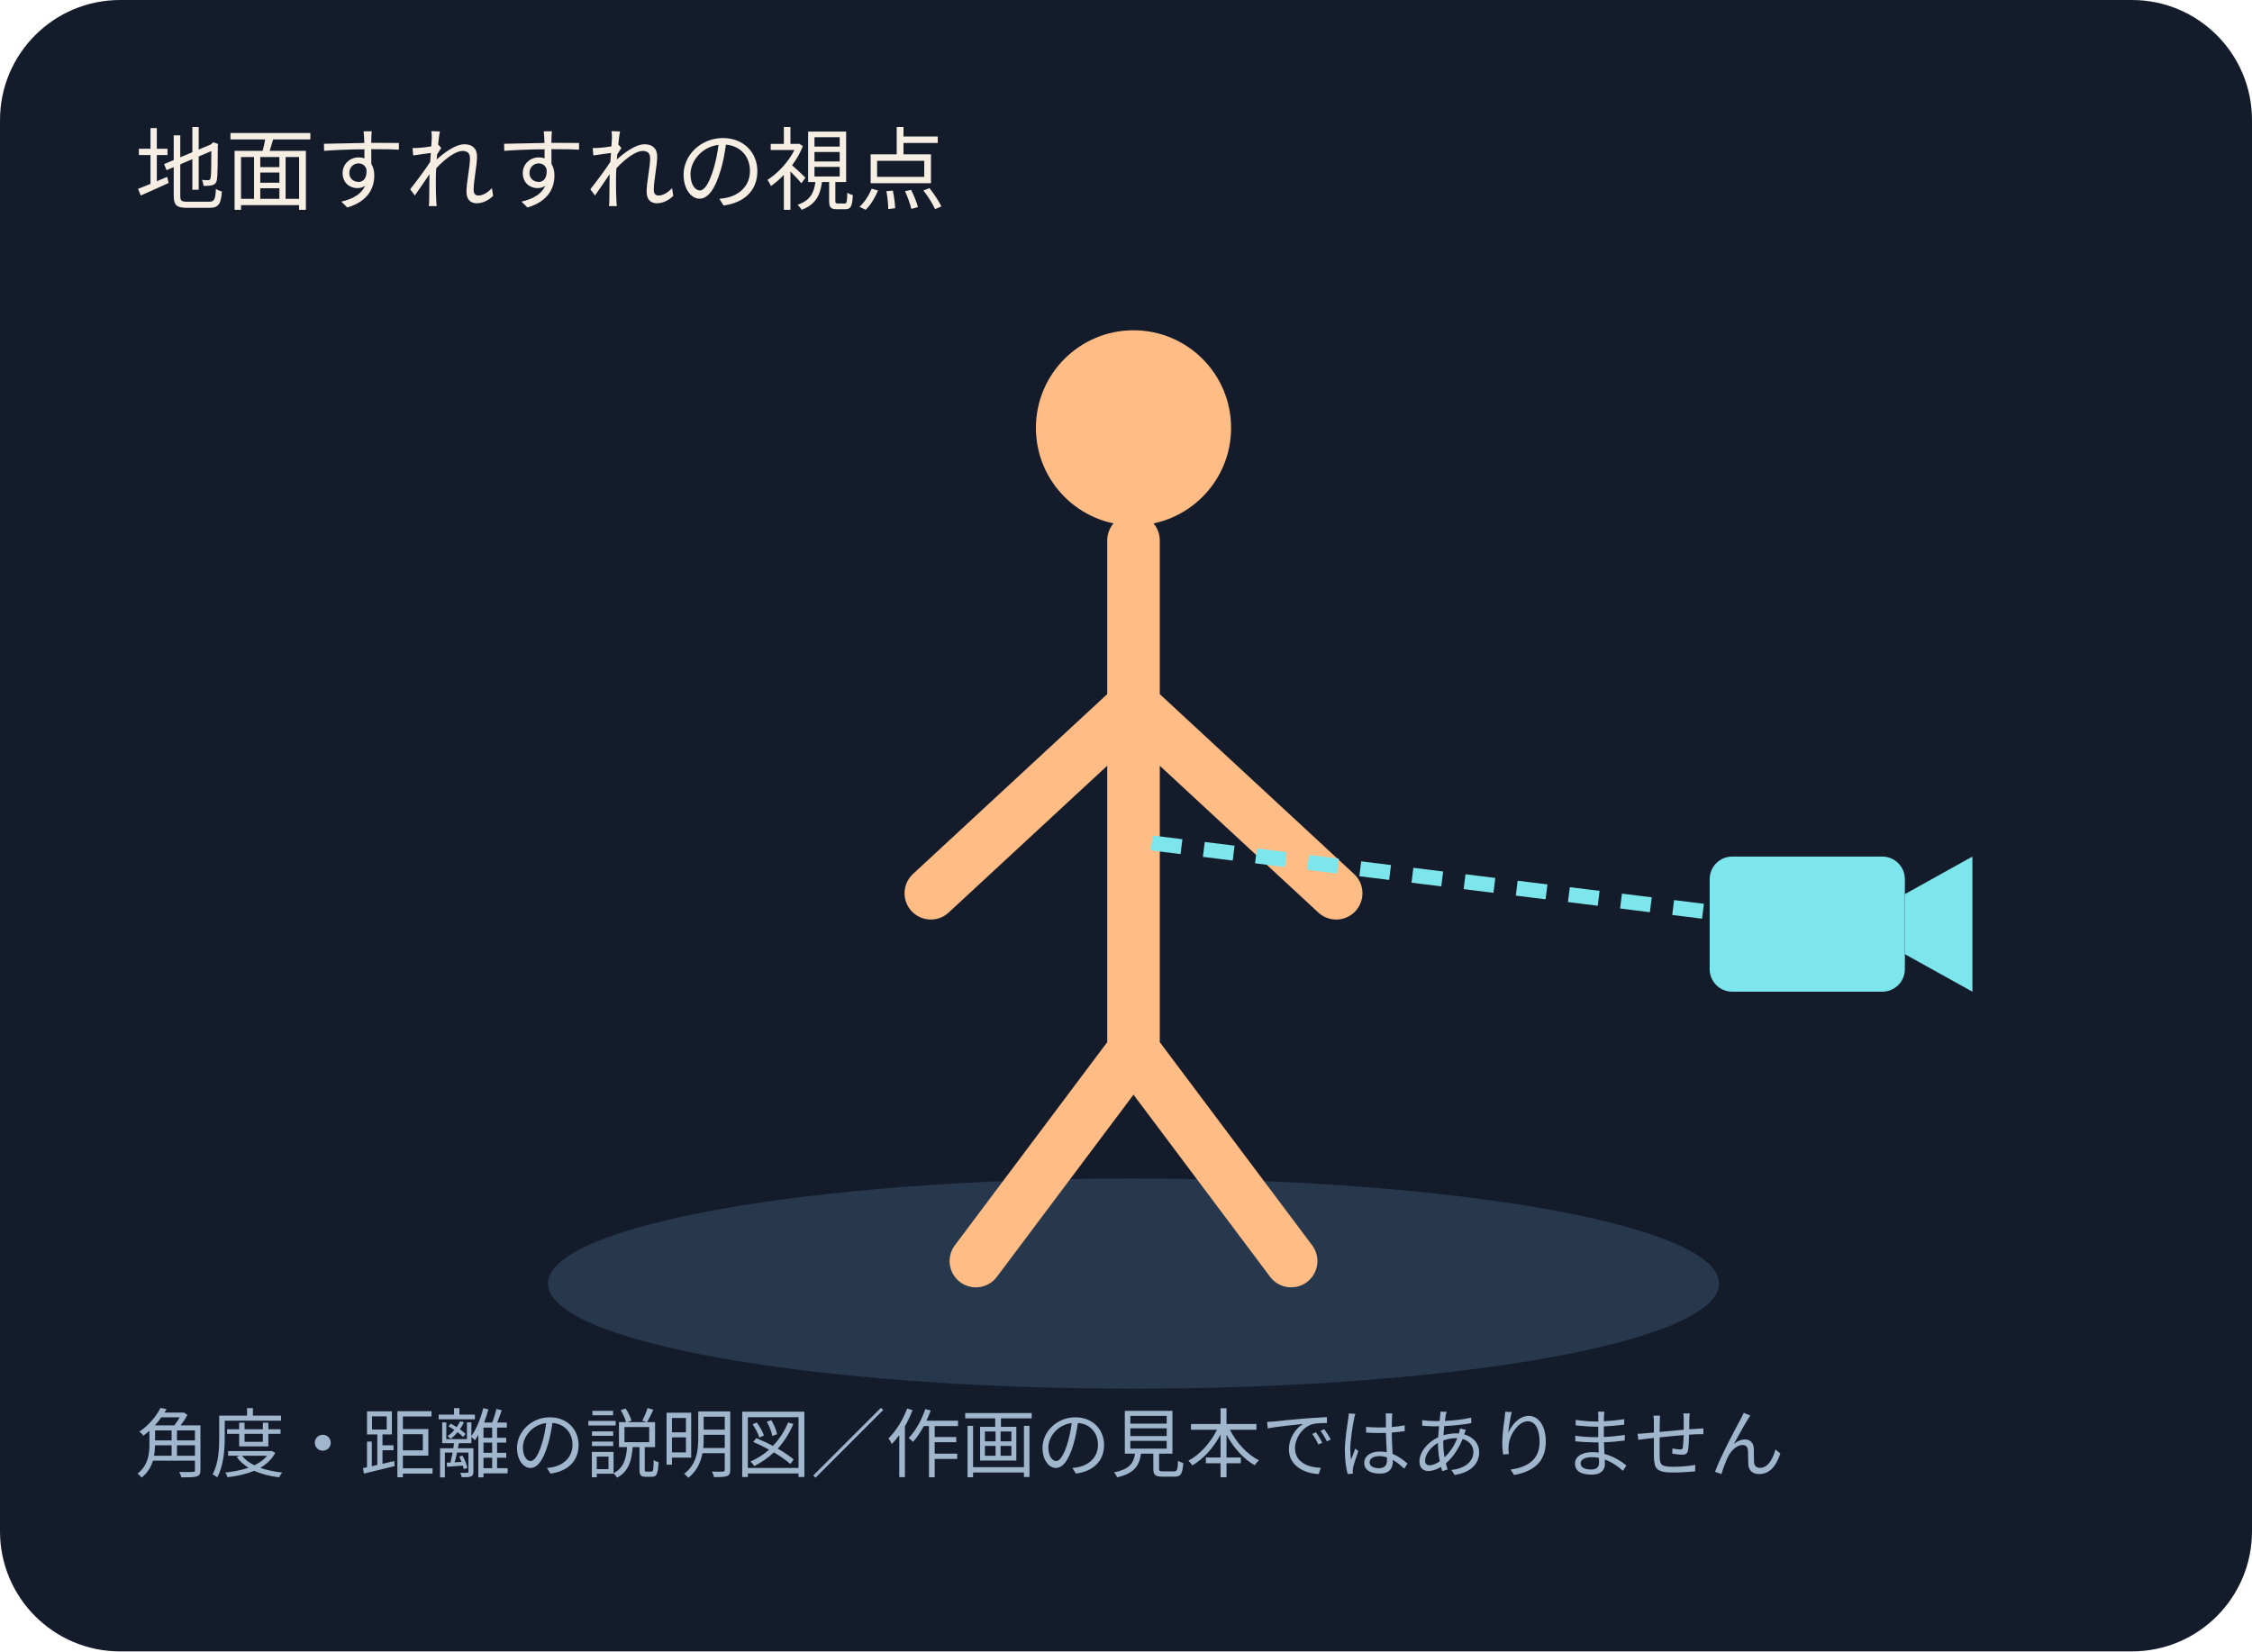
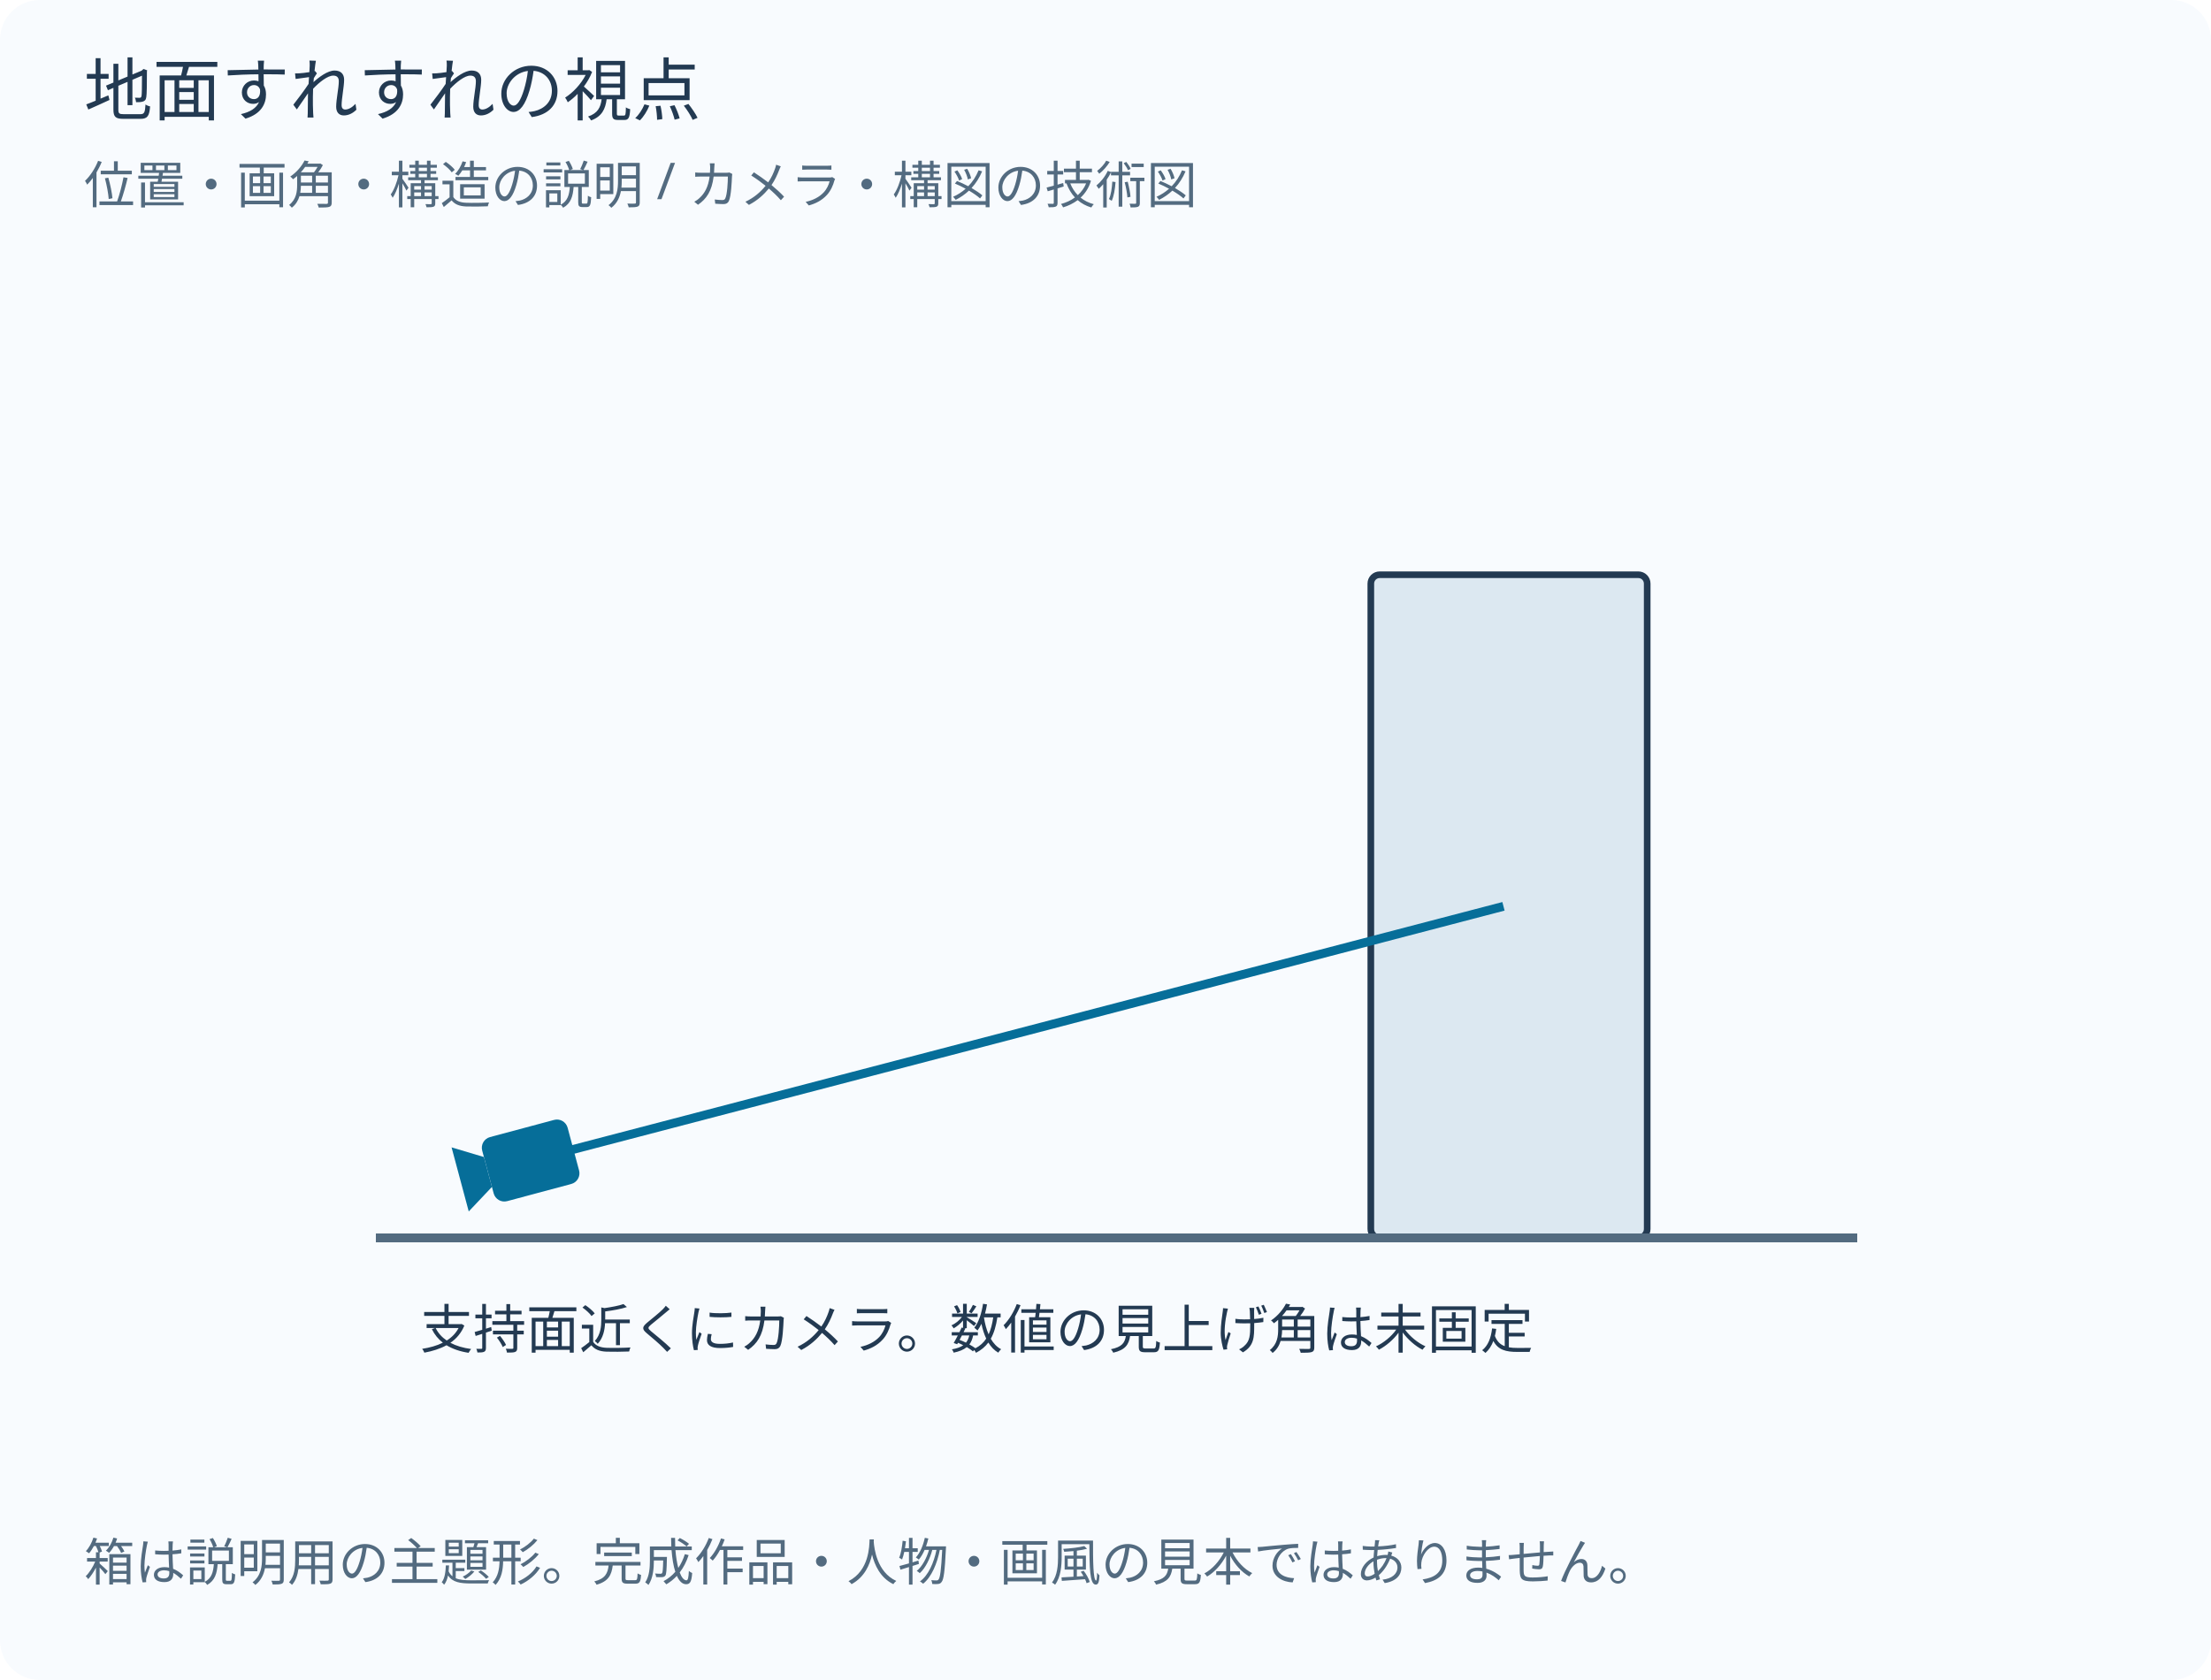
- <svg xmlns="http://www.w3.org/2000/svg" width="600" height="440" viewBox="0 0 300 220">
-   <rect width="300" height="220" rx="16" fill="#141c2c" />
-   <text x="18" y="27" fill="#f6eee3" font-family="sans-serif" font-size="12">地面すれすれの視点</text>
-   <ellipse cx="151" cy="171" rx="78" ry="14" fill="#27374c" />
-   <path d="M151 72v68m0-46l-27 25m27-25l27 25m-27 21l-21 28m21-28l21 28" stroke="#ffbd85" stroke-width="7" stroke-linecap="round" fill="none" />
-   <circle cx="151" cy="57" r="13" fill="#ffbd85" />
-   <path d="M240.754 123.113L151 112" stroke="#7de6ec" stroke-width="2" stroke-dasharray="4 3" />
-   <g transform="translate(227.7542 114.1135) rotate(0 13 9)">
-     <rect width="26" height="18" rx="3" fill="#7de6ec" />
-     <path d="M26 5l9-5v18l-9-5" fill="#7de6ec" />
+ <svg xmlns="http://www.w3.org/2000/svg" width="1000" height="760" viewBox="0 0 1000 760" role="img" aria-labelledby="diagram-title diagram-desc" data-diagram-kind="position">
+   <rect width="1000" height="760" rx="18" fill="#f8fbfe" />
+   <text x="38" y="52" font-size="31" fill="#233a52" text-anchor="start" font-family="sans-serif">地面すれすれの視点</text>
+   <text x="38" y="92" font-size="23" fill="#536b80" text-anchor="start" font-family="sans-serif">位置・画角・構造の説明 / カメラ・構図の技術図</text>
+   <rect id="subject-shape" x="620" y="260" width="125" height="300" rx="4" fill="#dce8f1" stroke="#233a52" stroke-width="3" />
+   <line id="support-surface" x1="170" y1="560" x2="840" y2="560" stroke="#536b80" stroke-width="4" />
+   <line id="illustrative-optical-axis" x1="240" y1="525" x2="680" y2="410" stroke="#066e99" stroke-width="4" />
+   <g class="camera-symbol" transform="translate(240 525) rotate(-15)">
+     <rect x="-20" y="-15" width="40" height="30" rx="5" fill="#066e99" />
+     <path d="M-20 -7L-33 -15V15L-20 7Z" fill="#066e99" />
  </g>
-   <text x="18" y="196" fill="#9fb6cd" font-family="sans-serif" font-size="10">角度・距離の説明図／作画の見本ではありません</text>
+   <text x="190" y="610" font-size="24" fill="#233a52" text-anchor="start" font-family="sans-serif">支持面近くにカメラ。数値の見上げ角は未固定</text>
+   <text x="38" y="715" font-size="23" fill="#536b80" text-anchor="start" font-family="sans-serif">箱は説明用の主題形。完成作品・人物・画風の見本ではありません。</text>
</svg>
